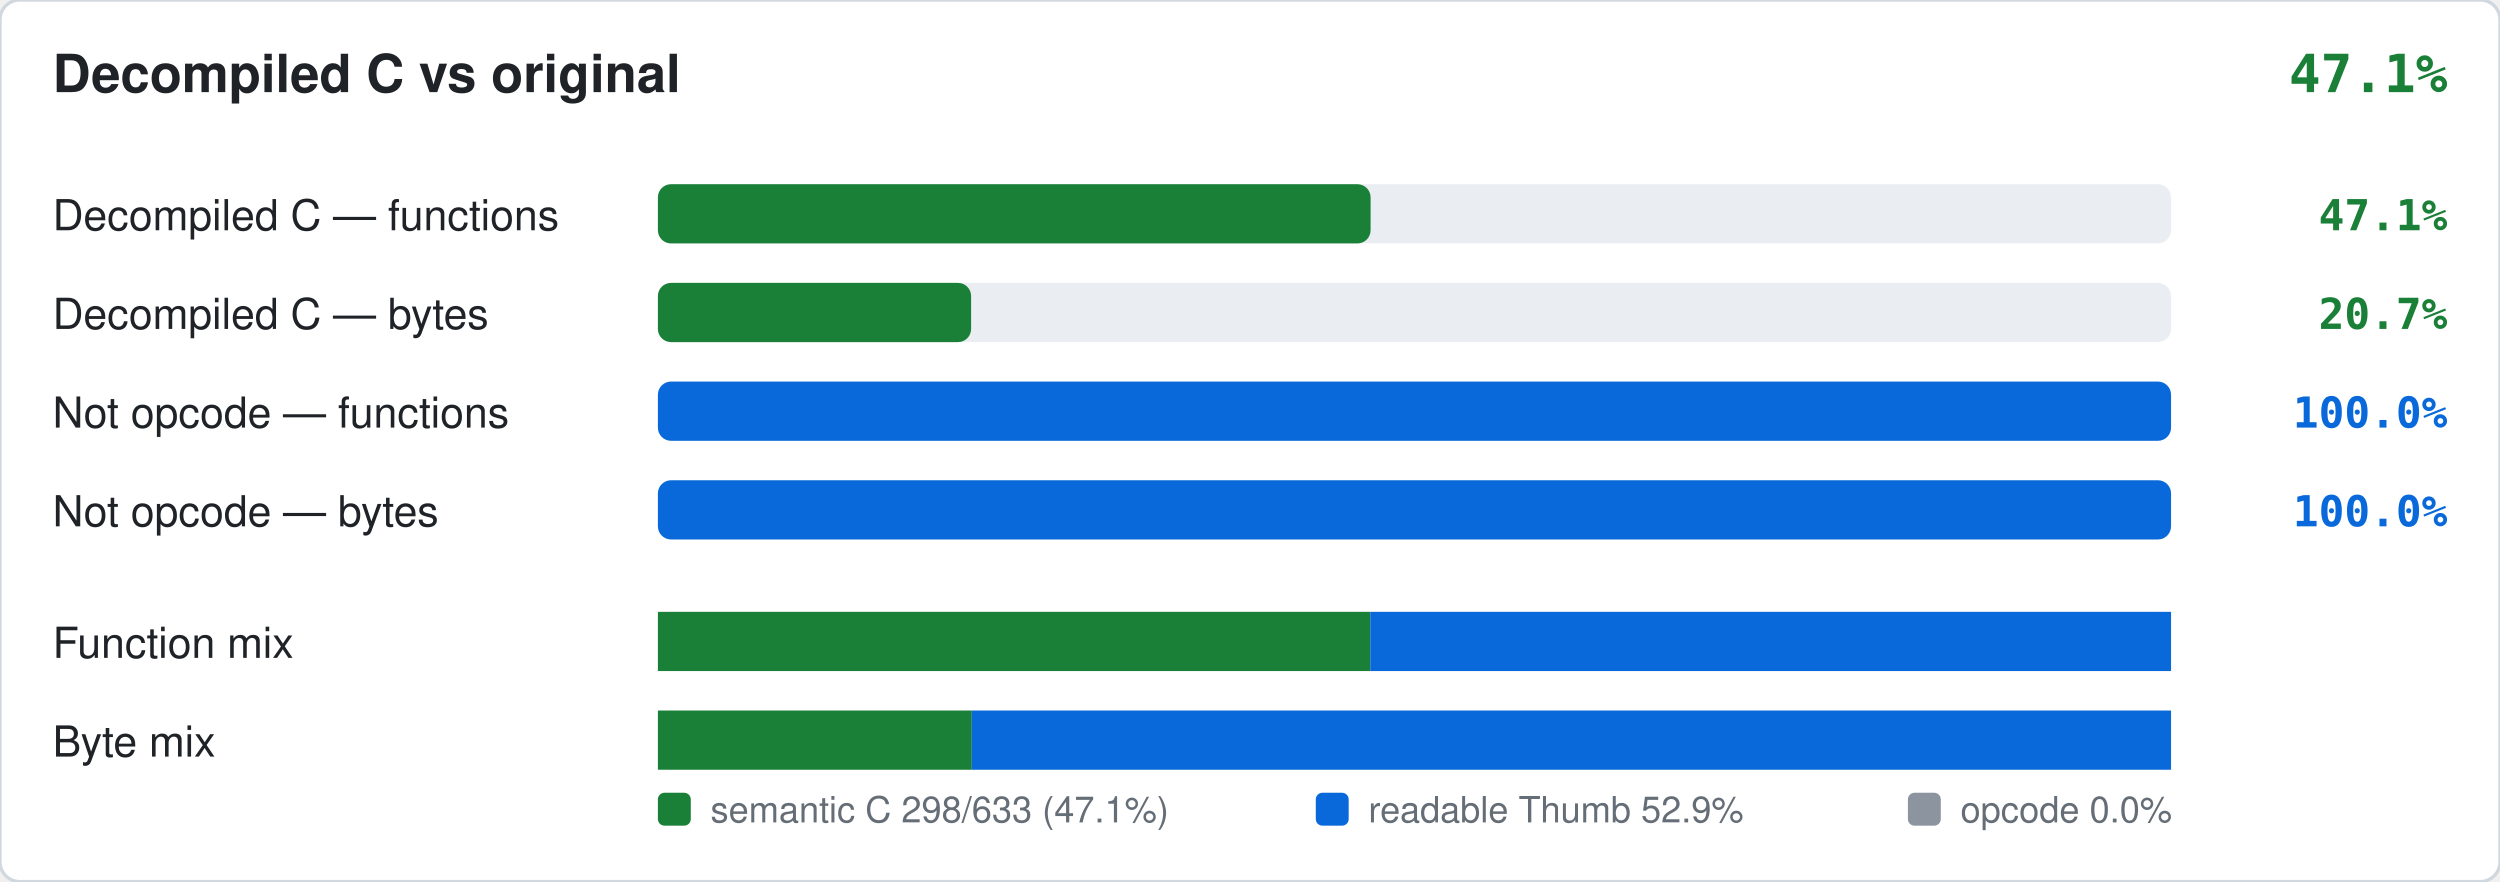
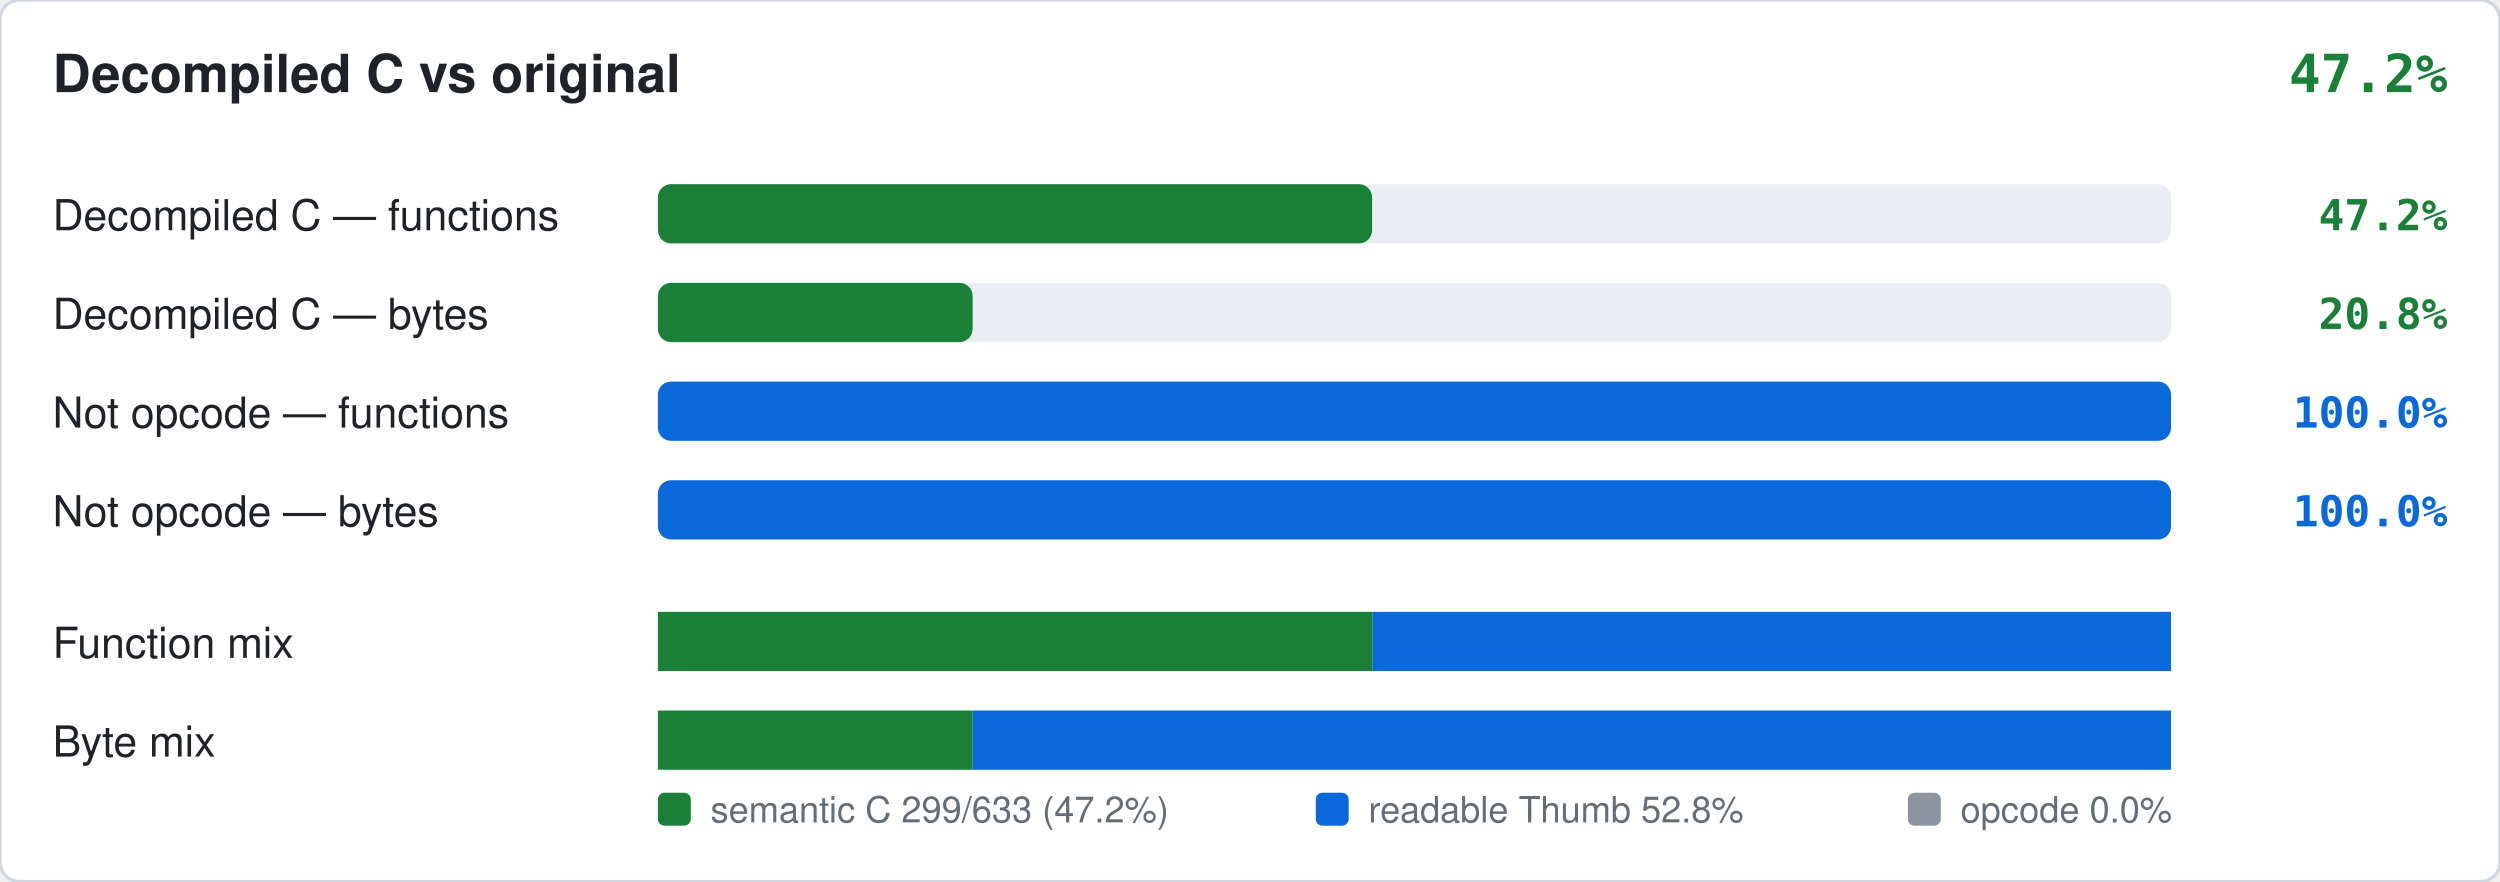
- <svg xmlns="http://www.w3.org/2000/svg" width="760" height="268" viewBox="0 0 760 268" role="img" aria-label="Decompiled C 47.1% functions, 20.7% bytes (298/633, 18,726/90,272)">
+ <svg xmlns="http://www.w3.org/2000/svg" width="760" height="268" viewBox="0 0 760 268" role="img" aria-label="Decompiled C 47.2% functions, 20.8% bytes (299/633, 18,778/90,272)">
  <rect width="760" height="268" rx="6" fill="#ffffff" stroke="#d0d7de" />
  <text x="16" y="28" font-family="-apple-system,BlinkMacSystemFont,Segoe UI,Helvetica,Arial,sans-serif" font-size="16" font-weight="600" fill="#1f2328">Decompiled C vs original</text>
-   <text x="744" y="28" text-anchor="end" font-family="ui-monospace,SFMono-Regular,Menlo,Consolas,monospace" font-size="16" font-weight="700" fill="#1a7f37">47.1%</text>
+   <text x="744" y="28" text-anchor="end" font-family="ui-monospace,SFMono-Regular,Menlo,Consolas,monospace" font-size="16" font-weight="700" fill="#1a7f37">47.2%</text>
  <text x="16" y="70" font-family="-apple-system,BlinkMacSystemFont,Segoe UI,Helvetica,Arial,sans-serif" font-size="13" fill="#1f2328">Decompiled C — functions</text>
  <rect x="200.00" y="56.00" width="460.00" height="18.00" rx="4" fill="#eaeef2" />
-   <rect x="200.00" y="56.00" width="216.66" height="18.00" rx="4" fill="#1a7f37" />
-   <text x="744" y="70" text-anchor="end" font-family="ui-monospace,SFMono-Regular,Menlo,Consolas,monospace" font-size="13" font-weight="700" fill="#1a7f37">47.1%</text>
+   <rect x="200.00" y="56.00" width="217.12" height="18.00" rx="4" fill="#1a7f37" />
+   <text x="744" y="70" text-anchor="end" font-family="ui-monospace,SFMono-Regular,Menlo,Consolas,monospace" font-size="13" font-weight="700" fill="#1a7f37">47.2%</text>
  <text x="16" y="100" font-family="-apple-system,BlinkMacSystemFont,Segoe UI,Helvetica,Arial,sans-serif" font-size="13" fill="#1f2328">Decompiled C — bytes</text>
  <rect x="200.00" y="86.00" width="460.00" height="18.00" rx="4" fill="#eaeef2" />
-   <rect x="200.00" y="86.00" width="95.22" height="18.00" rx="4" fill="#1a7f37" />
-   <text x="744" y="100" text-anchor="end" font-family="ui-monospace,SFMono-Regular,Menlo,Consolas,monospace" font-size="13" font-weight="700" fill="#1a7f37">20.7%</text>
+   <rect x="200.00" y="86.00" width="95.68" height="18.00" rx="4" fill="#1a7f37" />
+   <text x="744" y="100" text-anchor="end" font-family="ui-monospace,SFMono-Regular,Menlo,Consolas,monospace" font-size="13" font-weight="700" fill="#1a7f37">20.8%</text>
  <text x="16" y="130" font-family="-apple-system,BlinkMacSystemFont,Segoe UI,Helvetica,Arial,sans-serif" font-size="13" fill="#1f2328">Not opcode — functions</text>
  <rect x="200.00" y="116.00" width="460.00" height="18.00" rx="4" fill="#eaeef2" />
  <rect x="200.00" y="116.00" width="460.00" height="18.00" rx="4" fill="#0969da" />
  <text x="744" y="130" text-anchor="end" font-family="ui-monospace,SFMono-Regular,Menlo,Consolas,monospace" font-size="13" font-weight="700" fill="#0969da">100.0%</text>
  <text x="16" y="160" font-family="-apple-system,BlinkMacSystemFont,Segoe UI,Helvetica,Arial,sans-serif" font-size="13" fill="#1f2328">Not opcode — bytes</text>
  <rect x="200.00" y="146.00" width="460.00" height="18.00" rx="4" fill="#eaeef2" />
  <rect x="200.00" y="146.00" width="460.00" height="18.00" rx="4" fill="#0969da" />
  <text x="744" y="160" text-anchor="end" font-family="ui-monospace,SFMono-Regular,Menlo,Consolas,monospace" font-size="13" font-weight="700" fill="#0969da">100.0%</text>
  <text x="16" y="200" font-family="-apple-system,BlinkMacSystemFont,Segoe UI,Helvetica,Arial,sans-serif" font-size="13" fill="#1f2328">Function mix</text>
  <rect x="200.00" y="186.00" width="460.00" height="18.00" rx="4" fill="#eaeef2" />
-   <rect x="200.00" y="186.00" width="216.56" height="18.00" fill="#1a7f37" />
-   <rect x="416.56" y="186.00" width="243.44" height="18.00" fill="#0969da" />
+   <rect x="200.00" y="186.00" width="217.28" height="18.00" fill="#1a7f37" />
+   <rect x="417.28" y="186.00" width="242.72" height="18.00" fill="#0969da" />
  <text x="16" y="230" font-family="-apple-system,BlinkMacSystemFont,Segoe UI,Helvetica,Arial,sans-serif" font-size="13" fill="#1f2328">Byte mix</text>
  <rect x="200.00" y="216.00" width="460.00" height="18.00" rx="4" fill="#eaeef2" />
-   <rect x="200.00" y="216.00" width="95.42" height="18.00" fill="#1a7f37" />
-   <rect x="295.42" y="216.00" width="364.58" height="18.00" fill="#0969da" />
+   <rect x="200.00" y="216.00" width="95.69" height="18.00" fill="#1a7f37" />
+   <rect x="295.69" y="216.00" width="364.31" height="18.00" fill="#0969da" />
  <rect x="200" y="241" width="10" height="10" rx="2" fill="#1a7f37" />
-   <text x="216" y="250" font-family="-apple-system,BlinkMacSystemFont,Segoe UI,Helvetica,Arial,sans-serif" font-size="11" fill="#656d76">semantic C 298/633 (47.1%)</text>
+   <text x="216" y="250" font-family="-apple-system,BlinkMacSystemFont,Segoe UI,Helvetica,Arial,sans-serif" font-size="11" fill="#656d76">semantic C 299/633 (47.2%)</text>
  <rect x="400" y="241" width="10" height="10" rx="2" fill="#0969da" />
-   <text x="416" y="250" font-family="-apple-system,BlinkMacSystemFont,Segoe UI,Helvetica,Arial,sans-serif" font-size="11" fill="#656d76">readable Thumb 52.9%</text>
+   <text x="416" y="250" font-family="-apple-system,BlinkMacSystemFont,Segoe UI,Helvetica,Arial,sans-serif" font-size="11" fill="#656d76">readable Thumb 52.8%</text>
  <rect x="580" y="241" width="10" height="10" rx="2" fill="#8c959f" />
  <text x="596" y="250" font-family="-apple-system,BlinkMacSystemFont,Segoe UI,Helvetica,Arial,sans-serif" font-size="11" fill="#656d76">opcode 0.0%</text>
</svg>
